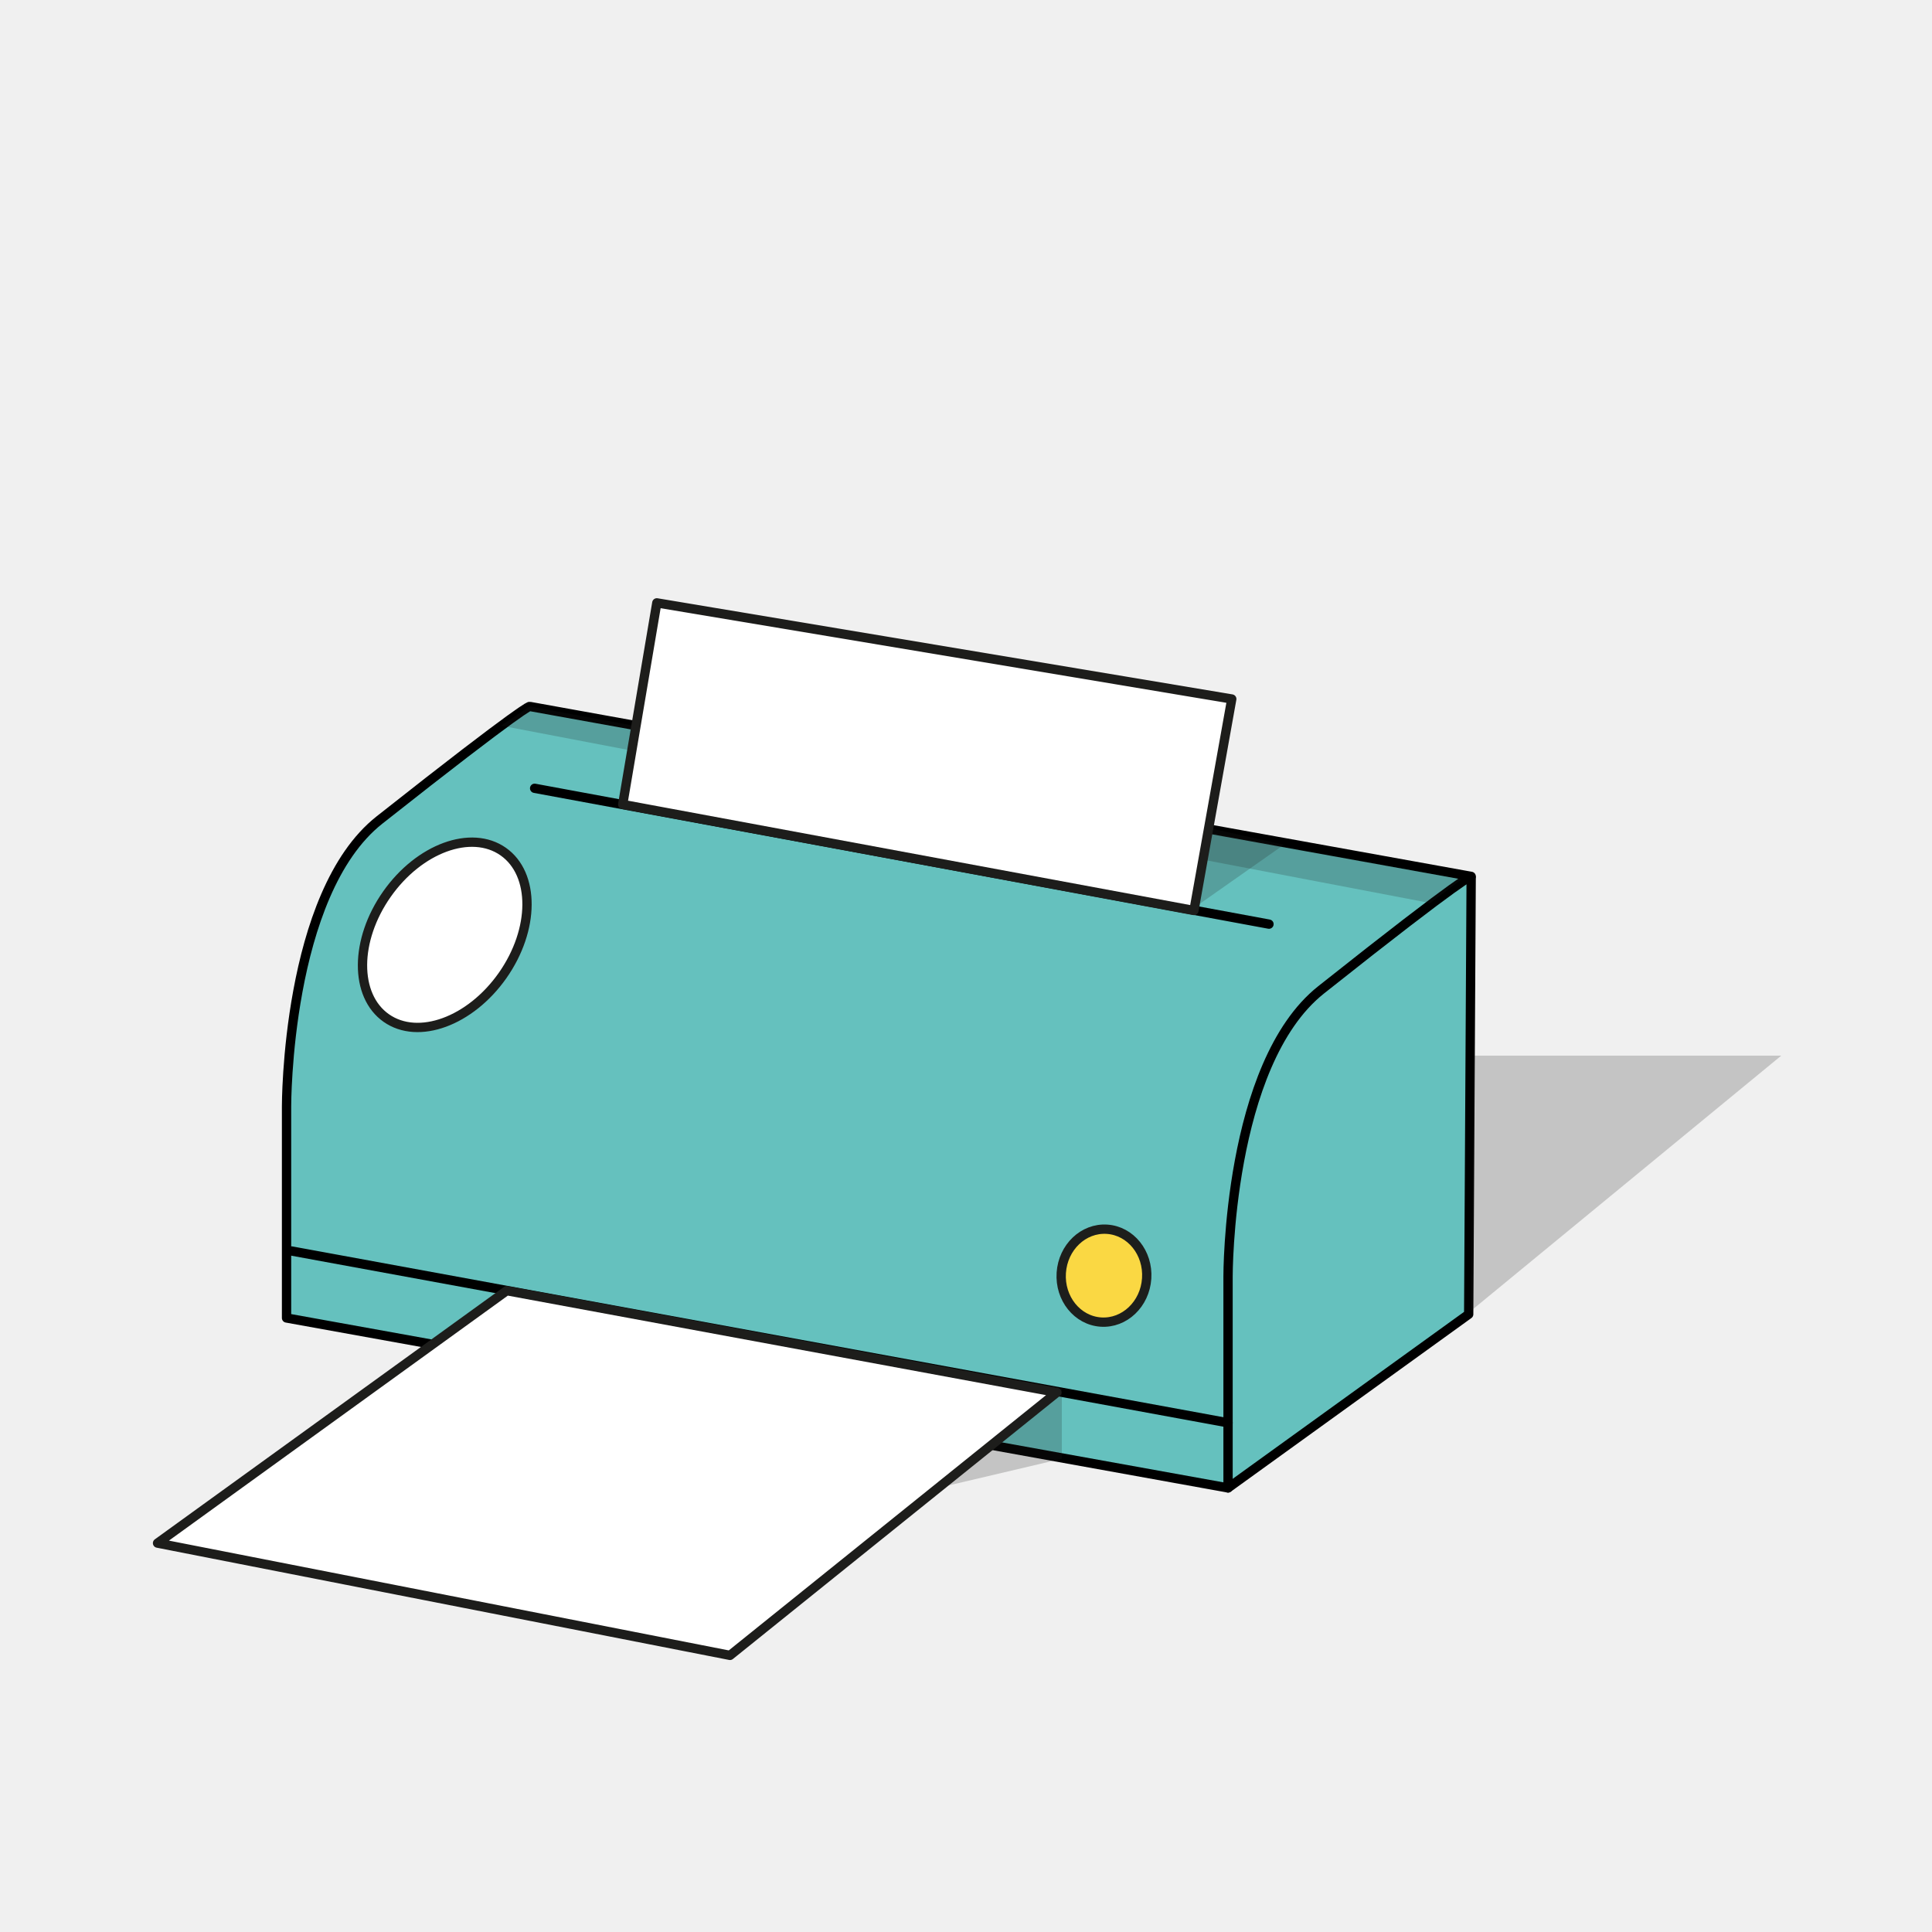
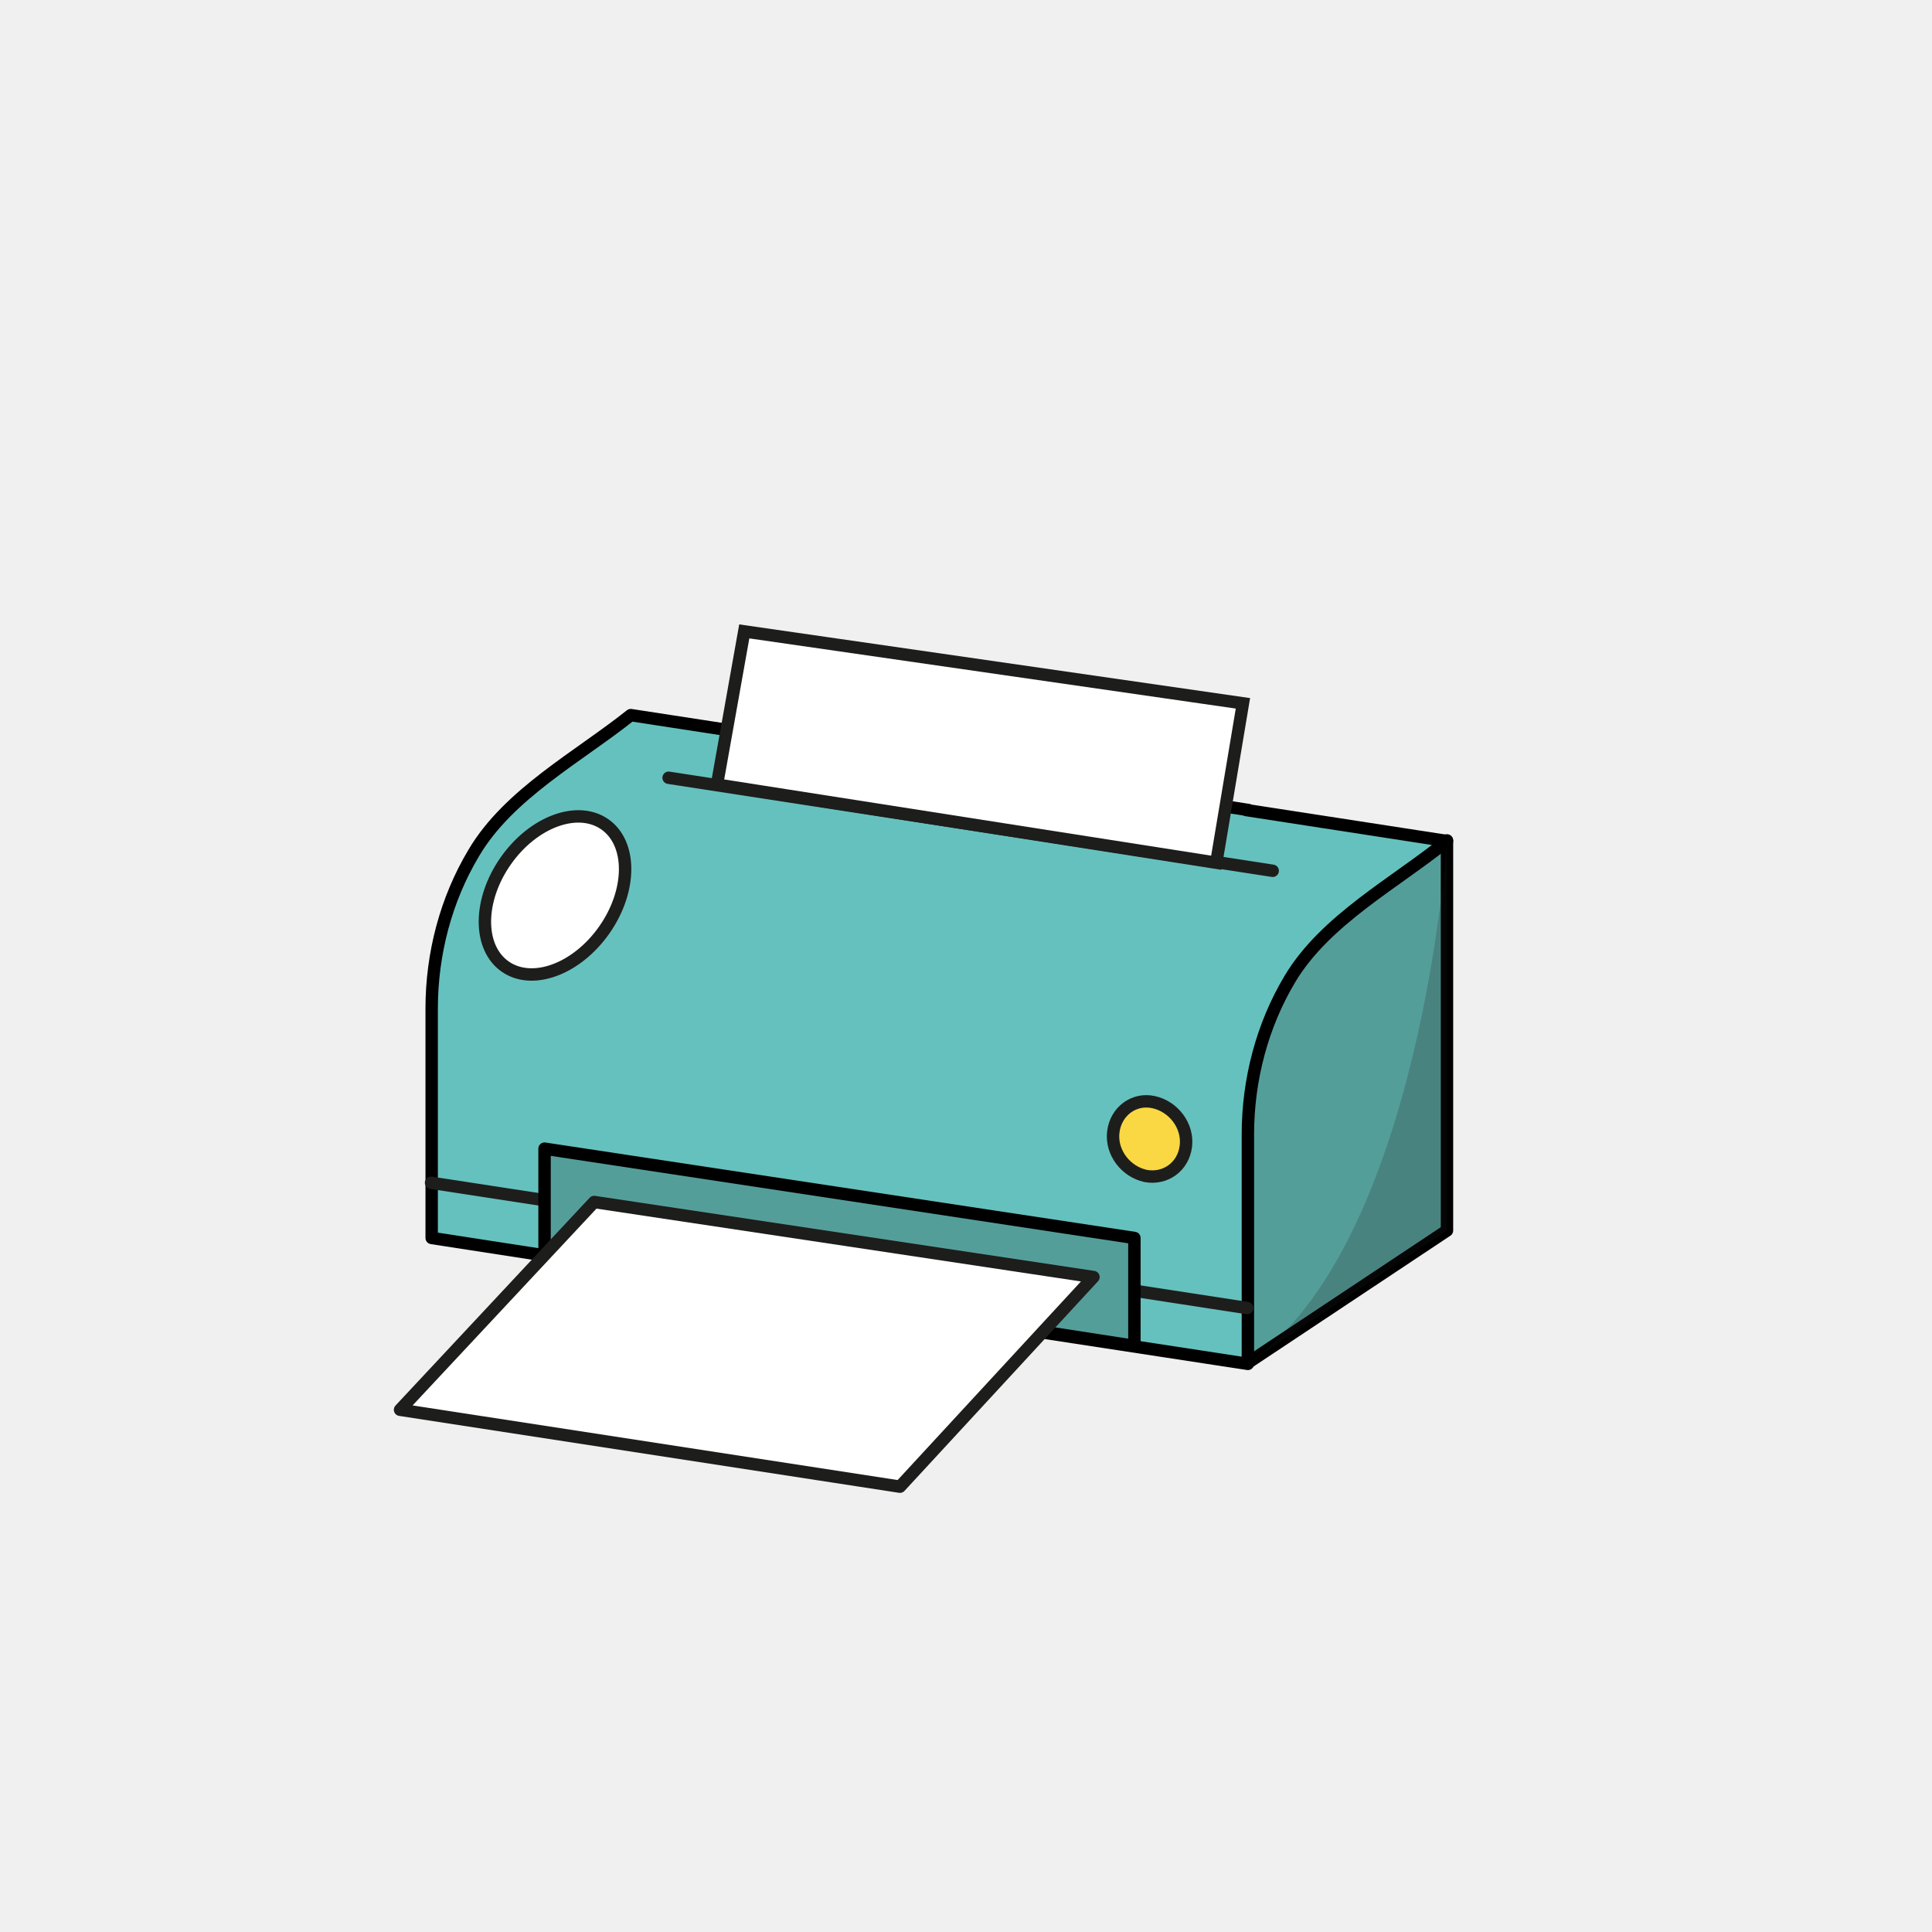
<svg xmlns="http://www.w3.org/2000/svg" version="1.1" id="Capa_1" x="0px" y="0px" viewBox="0 0 311.5 311.5" style="enable-background:new 0 0 311.5 311.5;" xml:space="preserve">
  <style type="text/css">
- 	.st0{fill:#1D1D1B;stroke:#1D1D1B;stroke-width:1.5;stroke-linecap:round;stroke-linejoin:round;stroke-miterlimit:10;}
- 	.st1{fill:#BBBABA;stroke:#1D1D1B;stroke-width:1.5;stroke-linecap:square;stroke-miterlimit:10;}
- 	.st2{opacity:0.2;fill:#1D1D1B;}
- 	.st3{opacity:0.21;fill:#1D1E1C;}
- 	.st4{fill:#D3B63C;stroke:#1D1E1C;stroke-width:1.5;stroke-linecap:round;stroke-linejoin:round;stroke-miterlimit:10;}
- 	.st5{fill:#FAD843;stroke:#1D1E1C;stroke-width:1.5;stroke-linecap:round;stroke-linejoin:round;stroke-miterlimit:10;}
- 	.st6{fill:#E84E42;stroke:#1D1E1C;stroke-width:1.5;stroke-linecap:round;stroke-linejoin:round;stroke-miterlimit:10;}
- 	.st7{fill:#FFFFFF;stroke:#1D1D1B;stroke-width:1.5;stroke-miterlimit:10;}
- 	.st8{opacity:0.2;}
- 	.st9{fill:#1D1D1B;}
- 	.st10{fill:none;stroke:#1D1E1C;stroke-width:1.5;stroke-miterlimit:10;}
- 	.st11{fill:#1D1E1C;stroke:#1D1E1C;stroke-width:1.5;stroke-linecap:round;stroke-linejoin:round;stroke-miterlimit:10;}
- 	.st12{fill:#4AC0EE;stroke:#1D1E1C;stroke-width:1.5;stroke-linecap:round;stroke-linejoin:round;stroke-miterlimit:10;}
- 	.st13{opacity:0.21;}
- 	.st14{fill:#1D1E1C;}
- 	.st15{fill:#FFF8F1;stroke:#1D1E1C;stroke-width:1.5;stroke-linecap:round;stroke-linejoin:round;stroke-miterlimit:10;}
- 	.st16{fill:#65C1BE;stroke:#000000;stroke-width:1.5;stroke-linecap:round;stroke-linejoin:round;stroke-miterlimit:10;}
- 	.st17{fill:#FFFFFF;stroke:#1D1D1B;stroke-width:1.5;stroke-linecap:round;stroke-linejoin:round;stroke-miterlimit:10;}
- 	.st18{fill:#ADADA6;stroke:#1D1D1B;stroke-width:1.5;stroke-linecap:round;stroke-linejoin:round;stroke-miterlimit:10;}
- 	.st19{fill:#8F8D8E;stroke:#1D1D1B;stroke-width:1.5;stroke-linecap:round;stroke-linejoin:round;stroke-miterlimit:10;}
- 	.st20{fill:#DADAD2;stroke:#1D1D1B;stroke-width:1.5;stroke-linecap:round;stroke-linejoin:round;stroke-miterlimit:10;}
- 	.st21{fill:#65C1BE;stroke:#000000;stroke-width:1.5;stroke-miterlimit:10;}
- 	.st22{fill:#549E9A;stroke:#000000;stroke-width:1.5;stroke-miterlimit:10;}
- 	.st23{fill:#FFFFFF;}
- 	.st24{clip-path:url(#SVGID_2_);}
- 	.st25{fill:#DADAD2;stroke:#1D1D1B;stroke-width:1.5;stroke-miterlimit:10;}
- 	.st26{fill:#77C6C7;stroke:#1D1D1B;stroke-width:1.5;stroke-linecap:round;stroke-linejoin:round;stroke-miterlimit:10;}
- 	.st27{fill:none;stroke:#000000;stroke-width:1.5;stroke-miterlimit:10;}
- 	.st28{fill:#F0F0F0;stroke:#1D1E1C;stroke-width:1.5;stroke-miterlimit:10;}
- 	.st29{clip-path:url(#SVGID_4_);}
- 	.st30{fill:#DBBD3E;stroke:#1D1E1C;stroke-width:1.5;stroke-miterlimit:10;}
- 	.st31{opacity:0.23;}
- 	.st32{fill:#FAD844;stroke:#1D1E1C;stroke-width:1.5;stroke-miterlimit:10;}
- 	.st33{fill:none;stroke:#1D1D1B;stroke-width:1.5;stroke-linecap:round;stroke-linejoin:round;stroke-miterlimit:10;}
- 	.st34{fill:#333333;stroke:#1D1D1B;stroke-width:1.5;stroke-linecap:square;stroke-miterlimit:10;}
- 	.st35{fill:#FFFFFF;stroke:#1D1D1B;stroke-width:1.55;stroke-miterlimit:10;}
- 	.st36{fill:none;stroke:#1D1E1C;stroke-width:1.5;stroke-linecap:round;stroke-linejoin:round;stroke-miterlimit:10;}
- 	.st37{fill:url(#);}
- 	.st38{fill:#FFFFFF;stroke:#1D1E1C;stroke-width:1.5;stroke-linecap:round;stroke-linejoin:round;stroke-miterlimit:10;}
- 	.st39{fill:#CC413A;stroke:#1D1E1C;stroke-width:1.5;stroke-linecap:round;stroke-linejoin:round;stroke-miterlimit:10;}
- 	.st40{opacity:0.26;fill:#1D1E1C;}
- 	.st41{fill:#EEEEEE;stroke:#1D1E1C;stroke-width:1.5;stroke-miterlimit:10;}
- 	.st42{fill:#1D1E1C;stroke:#1D1E1C;stroke-width:1.5;stroke-miterlimit:10;}
- 	.st43{fill:#C1C1BF;stroke:#1D1D1B;stroke-width:1.5;stroke-linecap:round;stroke-linejoin:round;stroke-miterlimit:10;}
- 	.st44{fill:#AFAFA8;stroke:#1D1D1B;stroke-width:1.5;stroke-linecap:round;stroke-linejoin:round;stroke-miterlimit:10;}
- 	.st45{fill:#C1C1BF;}
+ 	.st0{enable-background:new    ;}
+ 	.st1{clip-path:url(#SVGID_2_);enable-background:new    ;}
+ 	.st2{fill:#131412;}
+ 	.st3{fill:#131312;}
+ 	.st4{fill:#121311;}
+ 	.st5{fill:#D3B63C;stroke:#1D1E1C;stroke-width:2;stroke-linecap:round;stroke-linejoin:round;stroke-miterlimit:10;}
+ 	.st6{fill:#E84E42;stroke:#1D1E1C;stroke-width:2;stroke-linecap:round;stroke-linejoin:round;stroke-miterlimit:10;}
+ 	.st7{fill:#1D1D1B;stroke:#1D1D1B;stroke-width:1.5;stroke-linecap:round;stroke-linejoin:round;stroke-miterlimit:10;}
+ 	.st8{fill:#BBBABA;stroke:#1D1D1B;stroke-width:1.5;stroke-linecap:square;stroke-miterlimit:10;}
+ 	.st9{opacity:0.2;fill:#1D1D1B;}
+ 	.st10{opacity:0.21;fill:#1D1E1C;}
+ 	.st11{fill:#D3B63C;stroke:#1D1E1C;stroke-width:1.5;stroke-linecap:round;stroke-linejoin:round;stroke-miterlimit:10;}
+ 	.st12{fill:#FAD843;stroke:#1D1E1C;stroke-width:1.5;stroke-linecap:round;stroke-linejoin:round;stroke-miterlimit:10;}
+ 	.st13{fill:#E84E42;stroke:#1D1E1C;stroke-width:1.5;stroke-linecap:round;stroke-linejoin:round;stroke-miterlimit:10;}
+ 	.st14{fill:#FFFFFF;stroke:#1D1D1B;stroke-width:1.5;stroke-miterlimit:10;}
+ 	.st15{fill:#FAD843;stroke:#1D1E1C;stroke-width:2;stroke-linecap:round;stroke-linejoin:round;stroke-miterlimit:10;}
+ 	.st16{fill:#FFFFFF;stroke:#1D1D1B;stroke-width:2;stroke-miterlimit:10;}
+ 	.st17{opacity:0.2;}
+ 	.st18{fill:#1D1D1B;}
+ 	.st19{fill:none;stroke:#1D1E1C;stroke-width:1.5;stroke-miterlimit:10;}
+ 	.st20{fill:#1D1E1C;stroke:#1D1E1C;stroke-width:1.5;stroke-linecap:round;stroke-linejoin:round;stroke-miterlimit:10;}
+ 	.st21{fill:#4AC0EE;stroke:#1D1E1C;stroke-width:1.5;stroke-linecap:round;stroke-linejoin:round;stroke-miterlimit:10;}
+ 	.st22{opacity:0.21;}
+ 	.st23{fill:#1D1E1C;}
+ 	.st24{fill:#4AC0EE;stroke:#1D1E1C;stroke-width:2;stroke-linecap:round;stroke-linejoin:round;stroke-miterlimit:10;}
+ 	.st25{fill:#FFF8F1;stroke:#1D1E1C;stroke-width:2;stroke-linecap:round;stroke-linejoin:round;stroke-miterlimit:10;}
+ 	.st26{fill:#65C1BE;stroke:#000000;stroke-width:1.5;stroke-linecap:round;stroke-linejoin:round;stroke-miterlimit:10;}
+ 	.st27{fill:#FFFFFF;stroke:#1D1D1B;stroke-width:1.5;stroke-linecap:round;stroke-linejoin:round;stroke-miterlimit:10;}
+ 	.st28{fill:#ADADA6;stroke:#1D1D1B;stroke-width:1.5;stroke-linecap:round;stroke-linejoin:round;stroke-miterlimit:10;}
+ 	.st29{fill:#8F8D8E;stroke:#1D1D1B;stroke-width:1.5;stroke-linecap:round;stroke-linejoin:round;stroke-miterlimit:10;}
+ 	.st30{fill:#DADAD2;stroke:#1D1D1B;stroke-width:1.5;stroke-linecap:round;stroke-linejoin:round;stroke-miterlimit:10;}
+ 	.st31{fill:#65C1BE;stroke:#000000;stroke-width:1.5;stroke-miterlimit:10;}
+ 	.st32{fill:#549E9A;stroke:#000000;stroke-width:1.5;stroke-miterlimit:10;}
+ 	.st33{fill:#FFFFFF;}
+ 	.st34{fill:#65C1BE;stroke:#000000;stroke-width:2;stroke-miterlimit:10;}
+ 	.st35{fill:#549E9A;stroke:#000000;stroke-width:2;stroke-miterlimit:10;}
+ 	.st36{fill:#65C1BE;stroke:#000000;stroke-width:2;stroke-linecap:round;stroke-linejoin:round;stroke-miterlimit:10;}
+ 	.st37{clip-path:url(#SVGID_4_);}
+ 	.st38{fill:#DADAD2;stroke:#1D1D1B;stroke-width:1.5;stroke-miterlimit:10;}
+ 	.st39{fill:#77C6C7;stroke:#1D1D1B;stroke-width:1.5;stroke-linecap:round;stroke-linejoin:round;stroke-miterlimit:10;}
+ 	.st40{fill:none;stroke:#000000;stroke-width:1.5;stroke-miterlimit:10;}
+ 	.st41{fill:#F0F0F0;stroke:#1D1E1C;stroke-width:1.5;stroke-miterlimit:10;}
+ 	.st42{clip-path:url(#SVGID_6_);}
+ 	.st43{fill:#DADAD2;stroke:#1D1D1B;stroke-width:2;stroke-miterlimit:10;}
+ 	.st44{fill:none;stroke:#1D1E1C;stroke-width:2;stroke-miterlimit:10;}
+ 	.st45{fill:#77C6C7;stroke:#1D1D1B;stroke-width:2;stroke-linecap:round;stroke-linejoin:round;stroke-miterlimit:10;}
+ 	.st46{fill:#DADAD2;stroke:#1D1D1B;stroke-width:2;stroke-linecap:round;stroke-linejoin:round;stroke-miterlimit:10;}
+ 	.st47{fill:none;stroke:#000000;stroke-width:2;stroke-miterlimit:10;}
+ 	.st48{fill:#F0F0F0;stroke:#1D1E1C;stroke-width:2;stroke-miterlimit:10;}
+ 	.st49{clip-path:url(#SVGID_8_);}
+ 	.st50{clip-path:url(#SVGID_10_);}
+ 	.st51{fill:#DBBD3E;stroke:#1D1E1C;stroke-width:1.5;stroke-miterlimit:10;}
+ 	.st52{opacity:0.23;}
+ 	.st53{fill:#FAD844;stroke:#1D1E1C;stroke-width:1.5;stroke-miterlimit:10;}
+ 	.st54{fill:#FFFFFF;stroke:#1D1D1B;stroke-width:2;stroke-linecap:round;stroke-linejoin:round;stroke-miterlimit:10;}
+ 	.st55{fill:none;stroke:#1D1D1B;stroke-width:1.5;stroke-linecap:round;stroke-linejoin:round;stroke-miterlimit:10;}
+ 	.st56{fill:none;stroke:#1D1D1B;stroke-width:2;stroke-linecap:round;stroke-linejoin:round;stroke-miterlimit:10;}
+ 	.st57{fill:#333333;stroke:#1D1D1B;stroke-width:1.5;stroke-linecap:square;stroke-miterlimit:10;}
+ 	.st58{fill:#1D1D1B;stroke:#1D1D1B;stroke-width:2;stroke-linecap:round;stroke-linejoin:round;stroke-miterlimit:10;}
+ 	.st59{fill:#BBBABA;stroke:#1D1D1B;stroke-width:2;stroke-linecap:square;stroke-miterlimit:10;}
+ 	.st60{fill:#333333;stroke:#1D1D1B;stroke-width:2;stroke-linecap:square;stroke-miterlimit:10;}
+ 	.st61{fill:#FFFFFF;stroke:#1D1D1B;stroke-width:1.55;stroke-miterlimit:10;}
+ 	.st62{fill:#DBBD3E;stroke:#1D1E1C;stroke-width:2;stroke-miterlimit:10;}
+ 	.st63{fill:#FAD844;stroke:#1D1E1C;stroke-width:2;stroke-miterlimit:10;}
+ 	.st64{fill:none;stroke:#1D1E1C;stroke-width:1.5;stroke-linecap:round;stroke-linejoin:round;stroke-miterlimit:10;}
+ 	.st65{fill:none;stroke:#1D1E1C;stroke-width:2;stroke-linecap:round;stroke-linejoin:round;stroke-miterlimit:10;}
+ 	.st66{fill:url(#);}
+ 	.st67{fill:#FFFFFF;stroke:#1D1E1C;stroke-width:1.5;stroke-linecap:round;stroke-linejoin:round;stroke-miterlimit:10;}
+ 	.st68{fill:#CC413A;stroke:#1D1E1C;stroke-width:1.5;stroke-linecap:round;stroke-linejoin:round;stroke-miterlimit:10;}
+ 	.st69{opacity:0.26;fill:#1D1E1C;}
+ 	.st70{fill:#EEEEEE;stroke:#1D1E1C;stroke-width:1.5;stroke-miterlimit:10;}
+ 	.st71{fill:#1D1E1C;stroke:#1D1E1C;stroke-width:1.5;stroke-miterlimit:10;}
+ 	.st72{fill:#C1C1BF;stroke:#1D1D1B;stroke-width:1.5;stroke-linecap:round;stroke-linejoin:round;stroke-miterlimit:10;}
+ 	.st73{fill:#AFAFA8;stroke:#1D1D1B;stroke-width:1.5;stroke-linecap:round;stroke-linejoin:round;stroke-miterlimit:10;}
+ 	.st74{fill:#C1C1BF;}
+ 	.st75{fill:#1D1E1C;stroke:#1D1E1C;stroke-width:2;stroke-linecap:round;stroke-linejoin:round;stroke-miterlimit:10;}
+ 	.st76{fill:#549E9A;stroke:#000000;stroke-width:2;stroke-linecap:round;stroke-linejoin:round;stroke-miterlimit:10;}
+ 	.st77{fill:#ADADA6;stroke:#1D1D1B;stroke-width:2;stroke-linecap:round;stroke-linejoin:round;stroke-miterlimit:10;}
+ 	.st78{fill:#8F8D8E;stroke:#1D1D1B;stroke-width:2;stroke-linecap:round;stroke-linejoin:round;stroke-miterlimit:10;}
+ 	.st79{clip-path:url(#SVGID_12_);enable-background:new    ;}
+ 	.st80{fill:#0F0F0E;}
+ 	.st81{clip-path:url(#SVGID_14_);enable-background:new    ;}
+ 	.st82{fill:#111110;}
+ 	.st83{fill:#10100F;}
+ 	.st84{fill:#484747;}
+ 	.st85{clip-path:url(#SVGID_16_);enable-background:new    ;}
+ 	.st86{fill:#4A494A;}
+ 	.st87{fill:#151513;}
+ 	.st88{clip-path:url(#SVGID_18_);enable-background:new    ;}
+ 	.st89{fill:#121211;}
+ 	.st90{fill:#131311;}
+ 	.st91{clip-path:url(#SVGID_20_);enable-background:new    ;}
+ 	.st92{clip-path:url(#SVGID_22_);enable-background:new    ;}
+ 	.st93{clip-path:url(#SVGID_24_);enable-background:new    ;}
+ 	.st94{fill:#656465;}
+ 	.st95{clip-path:url(#SVGID_26_);enable-background:new    ;}
+ 	.st96{fill:#595758;}
+ 	.st97{fill:#5C5A5B;}
+ 	.st98{fill:#5E5D5E;}
+ 	.st99{clip-path:url(#SVGID_28_);enable-background:new    ;}
+ 	.st100{fill:#565555;}
+ 	.st101{fill:#535252;}
+ 	.st102{fill:#504F50;}
+ 	.st103{fill:#4D4C4D;}
+ 	.st104{clip-path:url(#SVGID_30_);enable-background:new    ;}
+ 	.st105{clip-path:url(#SVGID_32_);enable-background:new    ;}
+ 	.st106{clip-path:url(#SVGID_34_);enable-background:new    ;}
+ 	.st107{clip-path:url(#SVGID_36_);enable-background:new    ;}
+ 	.st108{fill:#484748;}
+ 	.st109{clip-path:url(#SVGID_38_);enable-background:new    ;}
+ 	.st110{clip-path:url(#SVGID_40_);enable-background:new    ;}
+ 	.st111{clip-path:url(#SVGID_42_);enable-background:new    ;}
+ 	.st112{clip-path:url(#SVGID_44_);enable-background:new    ;}
+ 	.st113{clip-path:url(#SVGID_46_);enable-background:new    ;}
+ 	.st114{clip-path:url(#SVGID_48_);enable-background:new    ;}
+ 	.st115{clip-path:url(#SVGID_50_);enable-background:new    ;}
+ 	.st116{clip-path:url(#SVGID_52_);enable-background:new    ;}
+ 	.st117{clip-path:url(#SVGID_54_);enable-background:new    ;}
+ 	.st118{clip-path:url(#SVGID_56_);enable-background:new    ;}
+ 	.st119{clip-path:url(#SVGID_58_);enable-background:new    ;}
+ 	.st120{clip-path:url(#SVGID_60_);enable-background:new    ;}
+ 	.st121{clip-path:url(#SVGID_62_);enable-background:new    ;}
+ 	.st122{clip-path:url(#SVGID_64_);enable-background:new    ;}
+ 	.st123{clip-path:url(#SVGID_66_);enable-background:new    ;}
+ 	.st124{clip-path:url(#SVGID_68_);enable-background:new    ;}
+ 	.st125{fill:#595859;}
+ 	.st126{clip-path:url(#SVGID_70_);enable-background:new    ;}
+ 	.st127{clip-path:url(#SVGID_72_);enable-background:new    ;}
+ 	.st128{clip-path:url(#SVGID_74_);enable-background:new    ;}
+ 	.st129{fill:#585758;}
+ 	.st130{clip-path:url(#SVGID_76_);enable-background:new    ;}
+ 	.st131{clip-path:url(#SVGID_78_);enable-background:new    ;}
+ 	.st132{clip-path:url(#SVGID_80_);enable-background:new    ;}
+ 	.st133{clip-path:url(#SVGID_82_);enable-background:new    ;}
+ 	.st134{clip-path:url(#SVGID_84_);enable-background:new    ;}
+ 	.st135{clip-path:url(#SVGID_86_);enable-background:new    ;}
+ 	.st136{clip-path:url(#SVGID_88_);enable-background:new    ;}
+ 	.st137{clip-path:url(#SVGID_90_);enable-background:new    ;}
+ 	.st138{clip-path:url(#SVGID_92_);enable-background:new    ;}
+ 	.st139{clip-path:url(#SVGID_94_);enable-background:new    ;}
+ 	.st140{clip-path:url(#SVGID_96_);enable-background:new    ;}
+ 	.st141{clip-path:url(#SVGID_98_);enable-background:new    ;}
+ 	.st142{clip-path:url(#SVGID_100_);enable-background:new    ;}
+ 	.st143{clip-path:url(#SVGID_102_);enable-background:new    ;}
+ 	.st144{clip-path:url(#SVGID_104_);enable-background:new    ;}
+ 	.st145{clip-path:url(#SVGID_106_);enable-background:new    ;}
+ 	.st146{fill:#7D7B7C;}
+ 	.st147{fill:#191918;}
+ 	.st148{clip-path:url(#SVGID_108_);enable-background:new    ;}
+ 	.st149{clip-path:url(#SVGID_110_);enable-background:new    ;}
+ 	.st150{clip-path:url(#SVGID_112_);enable-background:new    ;}
+ 	.st151{clip-path:url(#SVGID_114_);enable-background:new    ;}
+ 	.st152{clip-path:url(#SVGID_116_);enable-background:new    ;}
+ 	.st153{clip-path:url(#SVGID_118_);enable-background:new    ;}
+ 	.st154{clip-path:url(#SVGID_120_);enable-background:new    ;}
+ 	.st155{clip-path:url(#SVGID_122_);enable-background:new    ;}
+ 	.st156{clip-path:url(#SVGID_124_);enable-background:new    ;}
+ 	.st157{clip-path:url(#SVGID_126_);enable-background:new    ;}
+ 	.st158{clip-path:url(#SVGID_128_);enable-background:new    ;}
+ 	.st159{clip-path:url(#SVGID_130_);enable-background:new    ;}
+ 	.st160{fill:#FFFFFF;stroke:#1D1D1B;stroke-width:2;stroke-linecap:round;stroke-miterlimit:10;}
</style>
  <g>
-     <polygon class="st16" points="237.2,141.5 236.8,211.9 198,239.9 182.4,212.8 195.7,158.2 221.8,145.2  " />
-     <polygon class="st3" points="237.1,211.4 287.2,170.2 237.7,170.2  " />
-     <path class="st16" d="M46.2,212.5v-34.1c0,0-0.1-34.3,15-46.2c23.8-18.8,24.2-18.3,24.2-18.3l151.8,27.4c0,0-0.4-0.6-24.2,18.3   c-15.1,12-15,46.2-15,46.2v34.1L46.2,212.5z" />
-     <line class="st16" x1="198" y1="229.4" x2="47" y2="201.7" />
-     <g class="st13">
-       <path class="st14" d="M80.8,117l4.6-3.1l150.2,27.9c0,0,0.4-0.3-5,3.8" />
-     </g>
-     <line class="st16" x1="86.2" y1="127.1" x2="204.6" y2="149" />
-     <polygon class="st3" points="191.9,146.8 207,136.2 194.9,133.5  " />
-     <polygon class="st3" points="152.5,239.6 171.2,235.2 171.2,223.8  " />
-     <ellipse transform="matrix(0.8182 0.5749 -0.5749 0.8182 99.6817 -13.8002)" class="st7" cx="71.7" cy="150.7" rx="11.4" ry="16.4" />
+     <polygon class="st76" points="201.1,219.8 233.3,198.4 233.3,135.5 176.3,153.7 186.8,202.8  " />
+     <path class="st36" d="M200.9,130.6h0.4l-99.6-15.3C93.3,122,82,128,76.4,137.5c-4.5,7.5-6.8,16.3-6.8,25.1v37l48.6,7.5v0.1l83,12.7   v-37c0-8.8,2.3-17.6,6.8-25.1c5.7-9.5,16.9-15.4,25.3-22.2L200.9,130.6z" />
+     <line class="st15" x1="205.2" y1="140.4" x2="107.8" y2="125.4" />
+     <line class="st15" x1="201.1" y1="210.9" x2="69.5" y2="190.7" />
+     <polygon class="st76" points="182.9,199.6 87.8,185.2 87.8,202.3 182.9,217  " />
+     <polygon class="st54" points="176.3,205.9 95.8,193.8 64.5,227.3 145.1,239.7  " />
+     <ellipse transform="matrix(0.8184 0.5747 -0.5747 0.8184 99.2242 -25.2389)" class="st16" cx="89.5" cy="144.4" rx="9.7" ry="14" />
    <g>
      <g>
-         <ellipse transform="matrix(-0.9978 -6.615633e-02 6.615633e-02 -0.9978 341.9957 422.7002)" class="st5" cx="178" cy="205.7" rx="6.9" ry="7.5" />
+         <path class="st15" d="M179.5,182.5c-0.4,3.3,2,6.4,5.2,7.1c3.2,0.6,6.1-1.5,6.5-4.8s-2-6.4-5.2-7.1     C182.8,177,179.9,179.2,179.5,182.5z" />
      </g>
    </g>
-   </g>
-   <g>
-     <polygon class="st17" points="81.7,208.1 25.4,248.8 117.7,266.9 170.4,224.5  " />
-     <polygon class="st17" points="192.5,146.8 198.6,112.7 105.9,97.2 100.4,129.7  " />
+     <path class="st10" d="M233.3,135.5c0,0-4.2,65.2-32.1,84.3l32.1-21.4V135.5z" />
+     <g>
+       <polygon class="st16" points="196.1,139.1 200.4,113.4 120,101.8 115.6,126.5   " />
+     </g>
  </g>
</svg>
